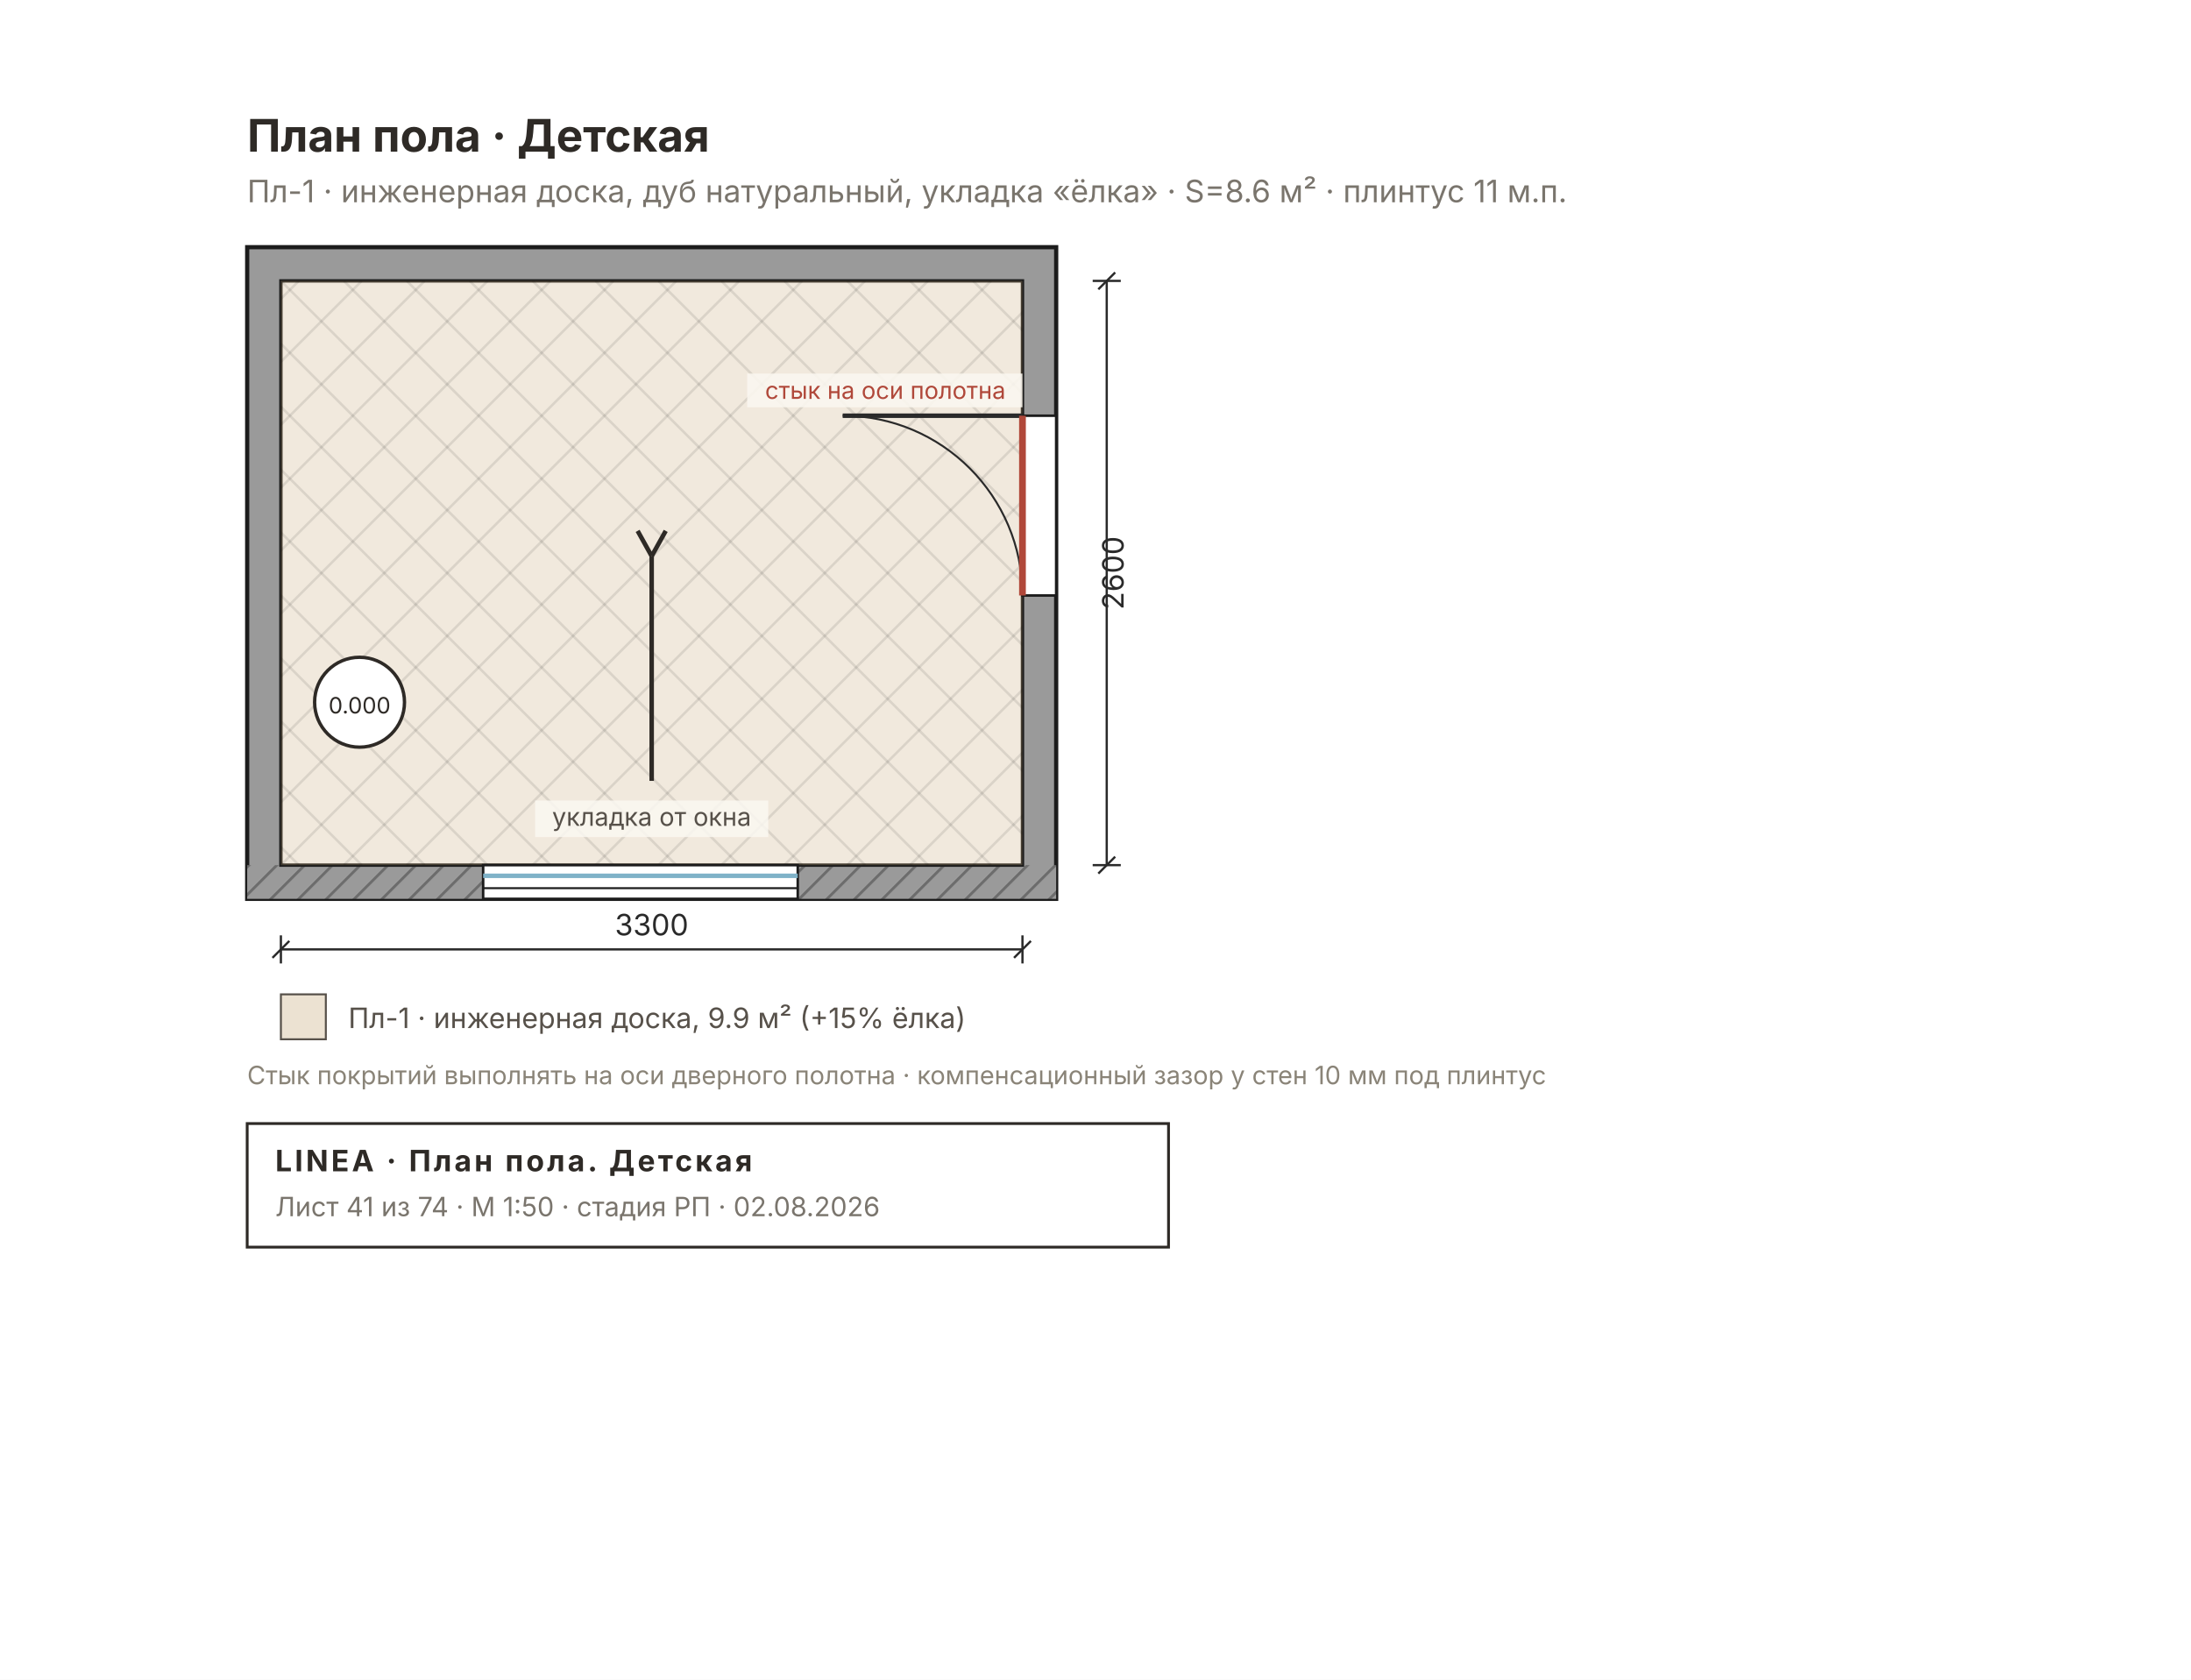
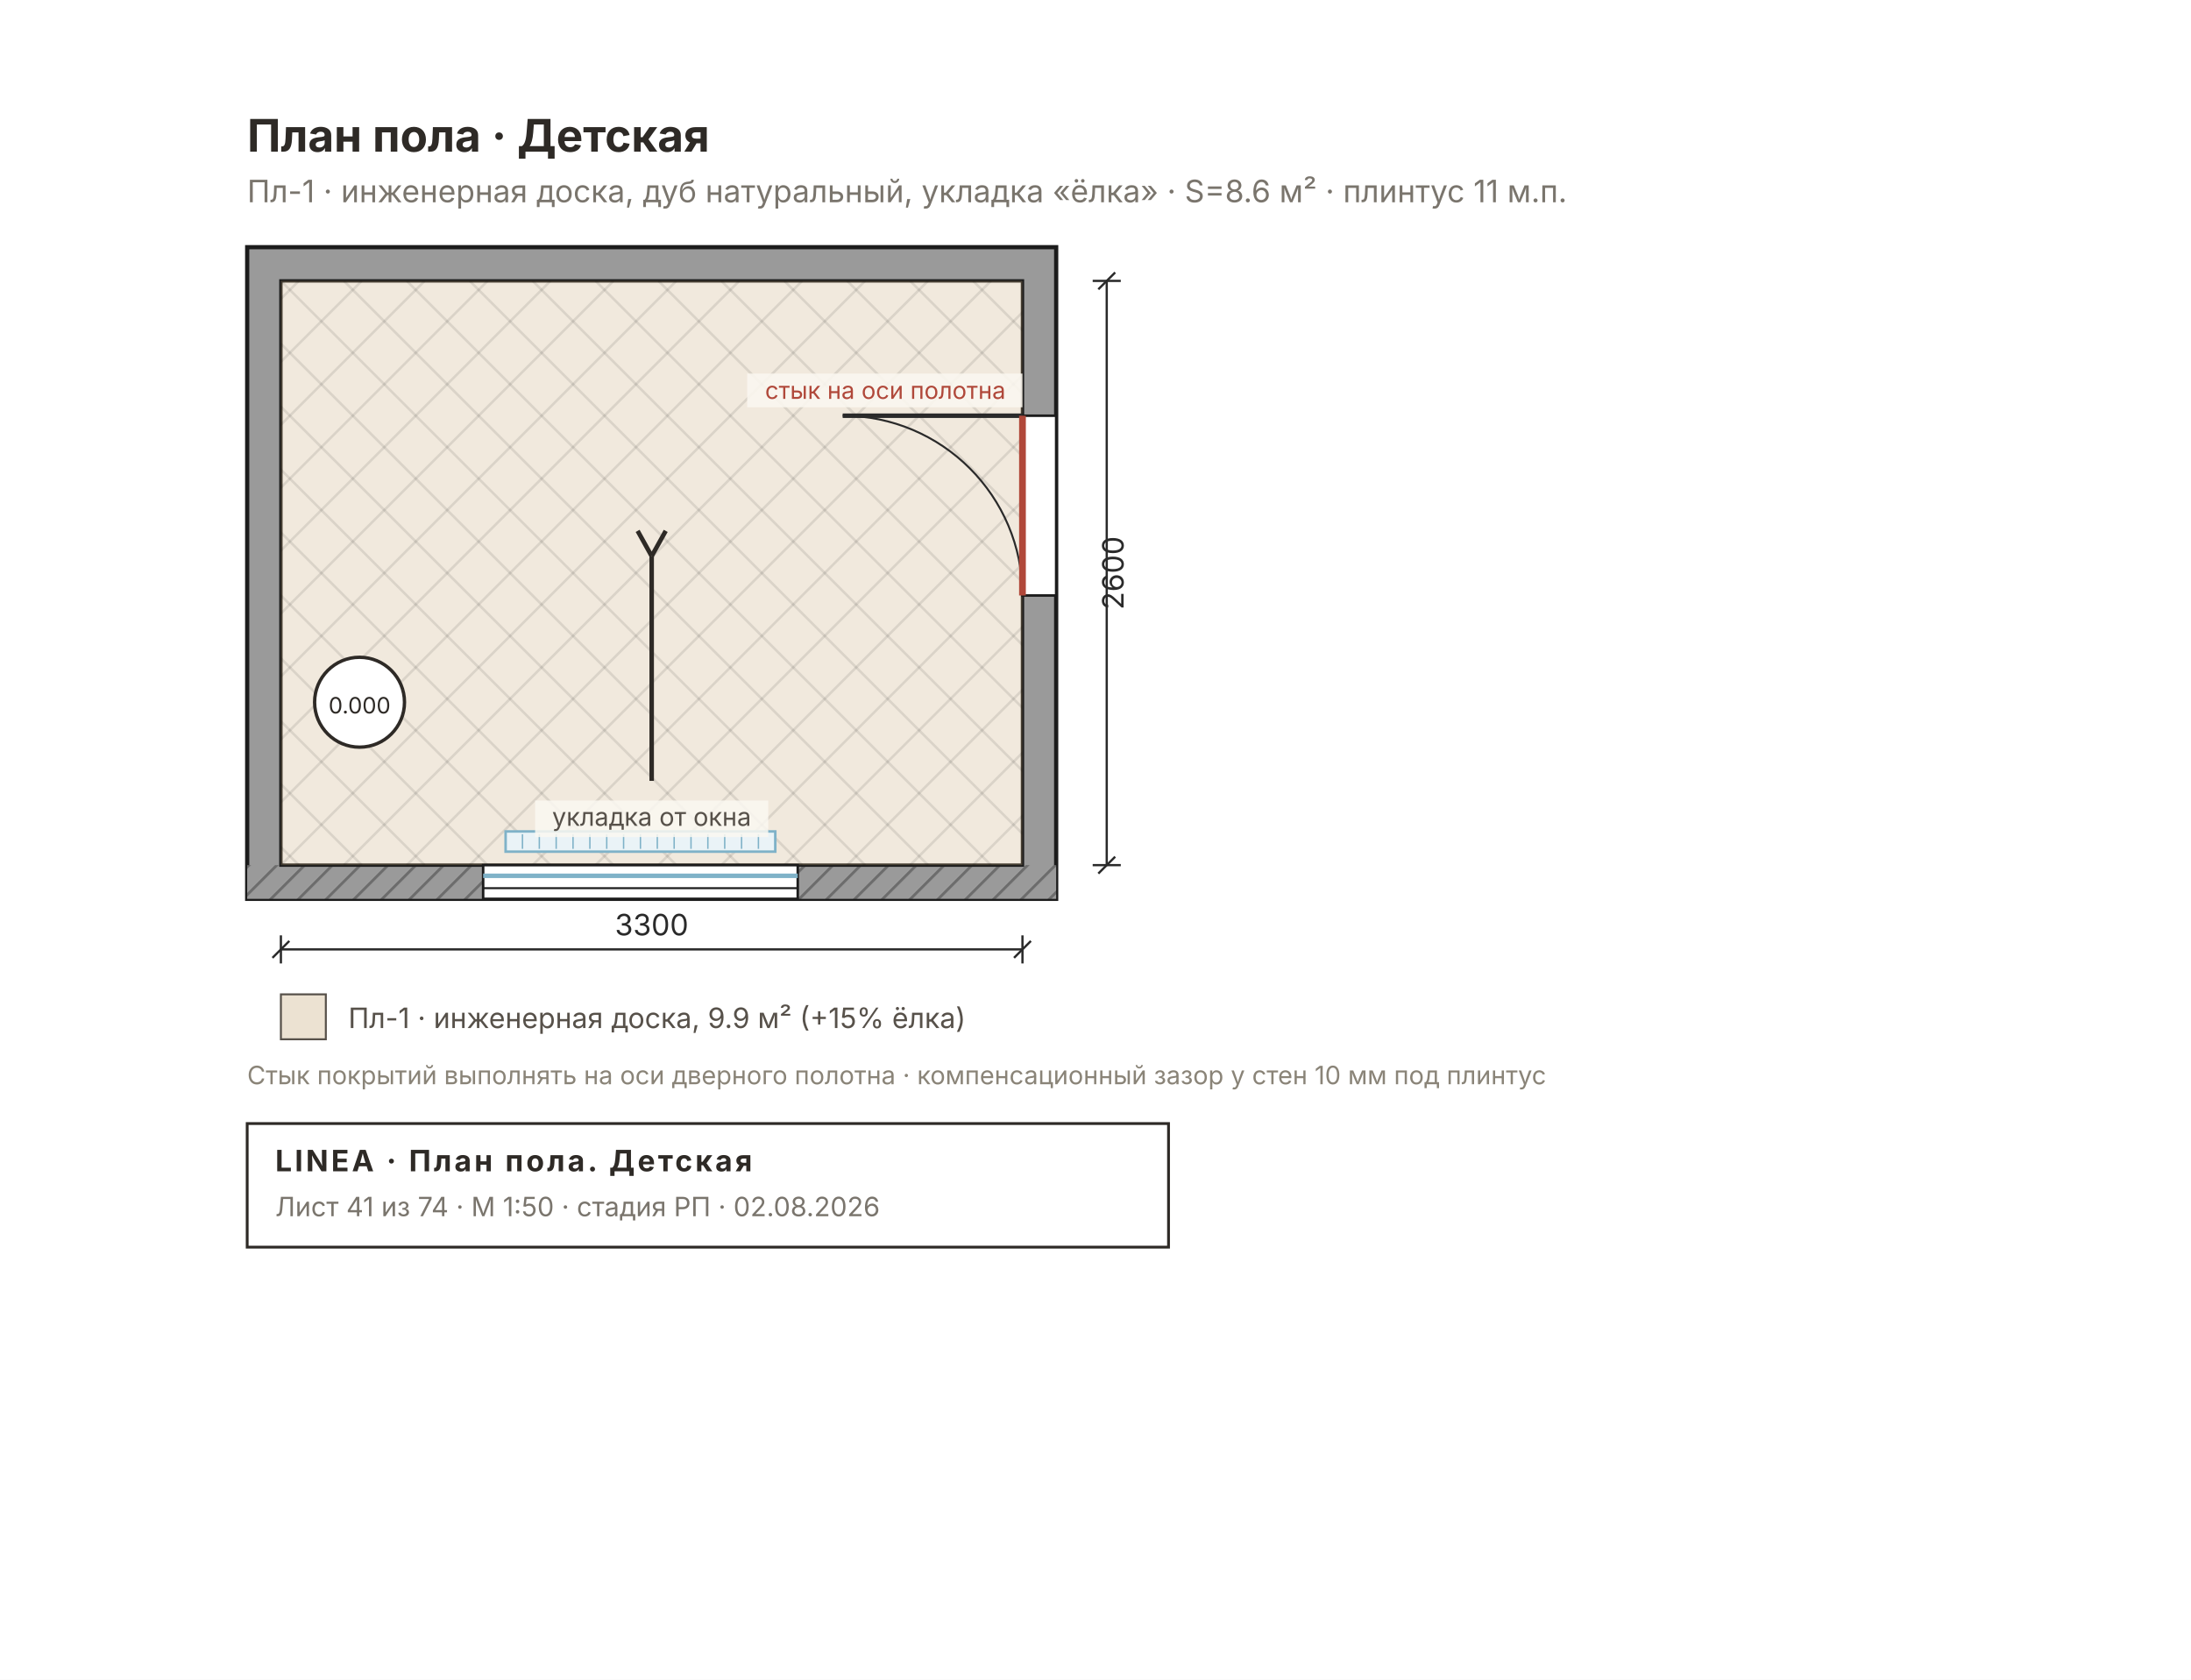
<svg xmlns="http://www.w3.org/2000/svg" width="780" height="598" viewBox="0 0 780 598" font-family="Inter, &quot;Helvetica Neue&quot;, Arial, sans-serif">
  <rect width="780" height="598" fill="#FFFFFF" />
  <defs>
    <pattern id="rh41" width="7" height="7" patternUnits="userSpaceOnUse" patternTransform="rotate(45)">
      <rect width="7" height="7" fill="#9A9A9A" />
      <line x1="0" y1="0" x2="0" y2="7" stroke="#6E6E6E" stroke-width="2" />
    </pattern>
  </defs>
  <rect x="88" y="88" width="288" height="232" fill="#9A9A9A" stroke="#1C1C1C" stroke-width="1.5" />
  <rect x="88" y="308" width="288" height="12" fill="url(#rh41)" />
  <rect x="100" y="100" width="264" height="208" fill="#FFFFFF" stroke="#1C1C1C" stroke-width="1.2" />
  <rect x="100" y="100" width="264" height="208" fill="#C8A97A40" />
  <clipPath id="fl3">
    <rect x="100" y="100" width="264" height="208" />
  </clipPath>
  <g clip-path="url(#fl3)">
    <line x1="-124" y1="100" x2="84" y2="308" stroke="#00000018" stroke-width="0.9" />
    <line x1="-124" y1="308" x2="84" y2="100" stroke="#00000018" stroke-width="0.9" />
    <line x1="-101.6" y1="100" x2="106.4" y2="308" stroke="#00000018" stroke-width="0.9" />
    <line x1="-101.6" y1="308" x2="106.4" y2="100" stroke="#00000018" stroke-width="0.9" />
    <line x1="-79.2" y1="100" x2="128.8" y2="308" stroke="#00000018" stroke-width="0.9" />
    <line x1="-79.2" y1="308" x2="128.8" y2="100" stroke="#00000018" stroke-width="0.9" />
    <line x1="-56.8" y1="100" x2="151.2" y2="308" stroke="#00000018" stroke-width="0.9" />
    <line x1="-56.8" y1="308" x2="151.2" y2="100" stroke="#00000018" stroke-width="0.9" />
    <line x1="-34.4" y1="100" x2="173.6" y2="308" stroke="#00000018" stroke-width="0.9" />
    <line x1="-34.4" y1="308" x2="173.6" y2="100" stroke="#00000018" stroke-width="0.9" />
    <line x1="-12" y1="100" x2="196" y2="308" stroke="#00000018" stroke-width="0.9" />
    <line x1="-12" y1="308" x2="196" y2="100" stroke="#00000018" stroke-width="0.9" />
    <line x1="10.4" y1="100" x2="218.4" y2="308" stroke="#00000018" stroke-width="0.9" />
    <line x1="10.4" y1="308" x2="218.4" y2="100" stroke="#00000018" stroke-width="0.9" />
    <line x1="32.8" y1="100" x2="240.8" y2="308" stroke="#00000018" stroke-width="0.9" />
    <line x1="32.8" y1="308" x2="240.8" y2="100" stroke="#00000018" stroke-width="0.9" />
    <line x1="55.2" y1="100" x2="263.2" y2="308" stroke="#00000018" stroke-width="0.9" />
    <line x1="55.2" y1="308" x2="263.2" y2="100" stroke="#00000018" stroke-width="0.9" />
    <line x1="77.6" y1="100" x2="285.6" y2="308" stroke="#00000018" stroke-width="0.9" />
    <line x1="77.6" y1="308" x2="285.6" y2="100" stroke="#00000018" stroke-width="0.9" />
    <line x1="100" y1="100" x2="308" y2="308" stroke="#00000018" stroke-width="0.9" />
    <line x1="100" y1="308" x2="308" y2="100" stroke="#00000018" stroke-width="0.9" />
    <line x1="122.4" y1="100" x2="330.4" y2="308" stroke="#00000018" stroke-width="0.9" />
    <line x1="122.4" y1="308" x2="330.4" y2="100" stroke="#00000018" stroke-width="0.9" />
    <line x1="144.8" y1="100" x2="352.8" y2="308" stroke="#00000018" stroke-width="0.9" />
    <line x1="144.8" y1="308" x2="352.8" y2="100" stroke="#00000018" stroke-width="0.9" />
    <line x1="167.2" y1="100" x2="375.2" y2="308" stroke="#00000018" stroke-width="0.9" />
    <line x1="167.2" y1="308" x2="375.2" y2="100" stroke="#00000018" stroke-width="0.9" />
    <line x1="189.6" y1="100" x2="397.6" y2="308" stroke="#00000018" stroke-width="0.9" />
    <line x1="189.6" y1="308" x2="397.6" y2="100" stroke="#00000018" stroke-width="0.9" />
    <line x1="212" y1="100" x2="420" y2="308" stroke="#00000018" stroke-width="0.9" />
    <line x1="212" y1="308" x2="420" y2="100" stroke="#00000018" stroke-width="0.9" />
    <line x1="234.4" y1="100" x2="442.4" y2="308" stroke="#00000018" stroke-width="0.9" />
    <line x1="234.4" y1="308" x2="442.4" y2="100" stroke="#00000018" stroke-width="0.9" />
    <line x1="256.8" y1="100" x2="464.8" y2="308" stroke="#00000018" stroke-width="0.9" />
    <line x1="256.8" y1="308" x2="464.8" y2="100" stroke="#00000018" stroke-width="0.9" />
    <line x1="279.2" y1="100" x2="487.2" y2="308" stroke="#00000018" stroke-width="0.9" />
    <line x1="279.2" y1="308" x2="487.2" y2="100" stroke="#00000018" stroke-width="0.9" />
    <line x1="301.6" y1="100" x2="509.6" y2="308" stroke="#00000018" stroke-width="0.9" />
    <line x1="301.6" y1="308" x2="509.6" y2="100" stroke="#00000018" stroke-width="0.9" />
    <line x1="324" y1="100" x2="532" y2="308" stroke="#00000018" stroke-width="0.9" />
    <line x1="324" y1="308" x2="532" y2="100" stroke="#00000018" stroke-width="0.9" />
    <line x1="346.4" y1="100" x2="554.4" y2="308" stroke="#00000018" stroke-width="0.9" />
    <line x1="346.4" y1="308" x2="554.4" y2="100" stroke="#00000018" stroke-width="0.9" />
    <line x1="368.8" y1="100" x2="576.8" y2="308" stroke="#00000018" stroke-width="0.9" />
    <line x1="368.8" y1="308" x2="576.8" y2="100" stroke="#00000018" stroke-width="0.9" />
    <line x1="391.2" y1="100" x2="599.2" y2="308" stroke="#00000018" stroke-width="0.9" />
    <line x1="391.2" y1="308" x2="599.2" y2="100" stroke="#00000018" stroke-width="0.9" />
    <line x1="413.6" y1="100" x2="621.6" y2="308" stroke="#00000018" stroke-width="0.9" />
    <line x1="413.6" y1="308" x2="621.6" y2="100" stroke="#00000018" stroke-width="0.9" />
    <line x1="436" y1="100" x2="644" y2="308" stroke="#00000018" stroke-width="0.9" />
    <line x1="436" y1="308" x2="644" y2="100" stroke="#00000018" stroke-width="0.9" />
    <line x1="458.4" y1="100" x2="666.4" y2="308" stroke="#00000018" stroke-width="0.9" />
    <line x1="458.4" y1="308" x2="666.4" y2="100" stroke="#00000018" stroke-width="0.9" />
    <line x1="480.8" y1="100" x2="688.8" y2="308" stroke="#00000018" stroke-width="0.9" />
    <line x1="480.8" y1="308" x2="688.8" y2="100" stroke="#00000018" stroke-width="0.9" />
    <line x1="503.2" y1="100" x2="711.2" y2="308" stroke="#00000018" stroke-width="0.9" />
    <line x1="503.2" y1="308" x2="711.2" y2="100" stroke="#00000018" stroke-width="0.9" />
    <line x1="525.6" y1="100" x2="733.6" y2="308" stroke="#00000018" stroke-width="0.9" />
    <line x1="525.6" y1="308" x2="733.6" y2="100" stroke="#00000018" stroke-width="0.9" />
    <line x1="548" y1="100" x2="756" y2="308" stroke="#00000018" stroke-width="0.9" />
    <line x1="548" y1="308" x2="756" y2="100" stroke="#00000018" stroke-width="0.9" />
    <line x1="570.4" y1="100" x2="778.4" y2="308" stroke="#00000018" stroke-width="0.9" />
    <line x1="570.4" y1="308" x2="778.4" y2="100" stroke="#00000018" stroke-width="0.9" />
  </g>
  <rect x="172" y="308" width="112" height="12" fill="#FFFFFF" stroke="#1C1C1C" stroke-width="0.9" />
  <line x1="172" y1="311.8" x2="284" y2="311.8" stroke="#7FB2C8" stroke-width="1.6" />
  <line x1="172" y1="316.2" x2="284" y2="316.2" stroke="#1C1C1C" stroke-width="0.7" />
+   <rect x="180" y="296" width="96" height="7.2" fill="#EAF3F7" stroke="#7FB2C8" stroke-width="0.9" />
+   <line x1="186" y1="297" x2="186" y2="302.2" stroke="#7FB2C8" stroke-width="0.5" />
+   <line x1="192" y1="297" x2="192" y2="302.2" stroke="#7FB2C8" stroke-width="0.5" />
+   <line x1="198" y1="297" x2="198" y2="302.2" stroke="#7FB2C8" stroke-width="0.5" />
+   <line x1="204" y1="297" x2="204" y2="302.2" stroke="#7FB2C8" stroke-width="0.5" />
+   <line x1="210" y1="297" x2="210" y2="302.2" stroke="#7FB2C8" stroke-width="0.5" />
+   <line x1="216" y1="297" x2="216" y2="302.2" stroke="#7FB2C8" stroke-width="0.5" />
+   <line x1="222" y1="297" x2="222" y2="302.2" stroke="#7FB2C8" stroke-width="0.5" />
+   <line x1="228" y1="297" x2="228" y2="302.2" stroke="#7FB2C8" stroke-width="0.5" />
+   <line x1="234" y1="297" x2="234" y2="302.2" stroke="#7FB2C8" stroke-width="0.5" />
+   <line x1="240" y1="297" x2="240" y2="302.2" stroke="#7FB2C8" stroke-width="0.5" />
+   <line x1="246" y1="297" x2="246" y2="302.2" stroke="#7FB2C8" stroke-width="0.5" />
+   <line x1="252" y1="297" x2="252" y2="302.2" stroke="#7FB2C8" stroke-width="0.5" />
+   <line x1="258" y1="297" x2="258" y2="302.2" stroke="#7FB2C8" stroke-width="0.5" />
+   <line x1="264" y1="297" x2="264" y2="302.2" stroke="#7FB2C8" stroke-width="0.5" />
+   <line x1="270" y1="297" x2="270" y2="302.2" stroke="#7FB2C8" stroke-width="0.5" />
  <rect x="364" y="148" width="12" height="64" fill="#FFFFFF" stroke="#1C1C1C" stroke-width="0.9" />
  <line x1="364" y1="148" x2="300" y2="148" stroke="#2A2A2A" stroke-width="1.6" />
  <path d="M 364 212 A 64 64 0 0 0 300 148" fill="none" stroke="#2A2A2A" stroke-width="0.7" />
  <line x1="364" y1="148" x2="364" y2="212" stroke="#B0483A" stroke-width="2.4" />
  <rect x="266" y="133" width="98" height="12" fill="#FAF7F0E0" />
  <text x="358" y="142" font-size="8.5" fill="#B0483A" text-anchor="end">стык на оси полотна</text>
  <g stroke="#2E2A26" stroke-width="1.6" fill="none">
    <line x1="232" y1="278" x2="232" y2="198" />
    <path d="M 232 198 l -5 -9 M 232 198 l 5 -9" />
  </g>
  <rect x="190.5" y="285" width="83" height="13" fill="#FAF7F0D9" />
  <text x="232" y="294" font-size="9" fill="#57514A" text-anchor="middle">укладка от окна</text>
  <g>
    <circle cx="128" cy="250" r="16" fill="#FFF" stroke="#2E2A26" stroke-width="1.2" />
    <text x="128" y="254" font-size="8" text-anchor="middle" fill="#2E2A26">0.000</text>
  </g>
  <text x="88" y="54" font-size="16" font-weight="700" fill="#2E2A26">План пола · Детская</text>
  <text x="88" y="72" font-size="11" fill="#7A756D">Пл-1 · инженерная доска, дуб натуральный, укладка «ёлка» · S=8.6 м² · плинтус 11 м.п.</text>
  <g stroke="#2A2A2A" stroke-width="0.8" fill="none">
    <line x1="100" y1="338" x2="364" y2="338" />
    <line x1="100" y1="333" x2="100" y2="343" />
    <line x1="364" y1="333" x2="364" y2="343" />
    <line x1="97" y1="341" x2="103" y2="335" />
    <line x1="361" y1="341" x2="367" y2="335" />
  </g>
  <text x="232" y="333" font-size="10.5" fill="#2A2A2A" text-anchor="middle">3300</text>
  <g stroke="#2A2A2A" stroke-width="0.8" fill="none">
    <line x1="394" y1="100" x2="394" y2="308" />
    <line x1="389" y1="100" x2="399" y2="100" />
    <line x1="389" y1="308" x2="399" y2="308" />
    <line x1="391" y1="103" x2="397" y2="97" />
    <line x1="391" y1="311" x2="397" y2="305" />
  </g>
  <text x="400" y="204" font-size="10.5" fill="#2A2A2A" transform="rotate(-90 400 204)" text-anchor="middle">2600</text>
  <g font-size="10" fill="#57514A">
    <rect x="100" y="354" width="16" height="16" fill="#C8A97A55" stroke="#57514A" stroke-width="0.7" />
    <text x="124" y="366">Пл-1 · инженерная доска, 9.9 м² (+15% ёлка)</text>
  </g>
  <text x="88" y="386" font-size="9" fill="#8A8478">Стык покрытий выполнять на оси дверного полотна · компенсационный зазор у стен 10 мм под плинтус</text>
  <g>
    <rect x="88" y="400" width="328" height="44" fill="none" stroke="#2E2A26" stroke-width="1" />
    <text x="98" y="417" font-size="10.5" font-weight="700" fill="#2E2A26" letter-spacing="1">LINEA · План пола. Детская</text>
    <text x="98" y="433" font-size="9.5" fill="#7A756D">Лист 41 из 74 · М 1:50 · стадия РП · 02.08.2026</text>
  </g>
</svg>
